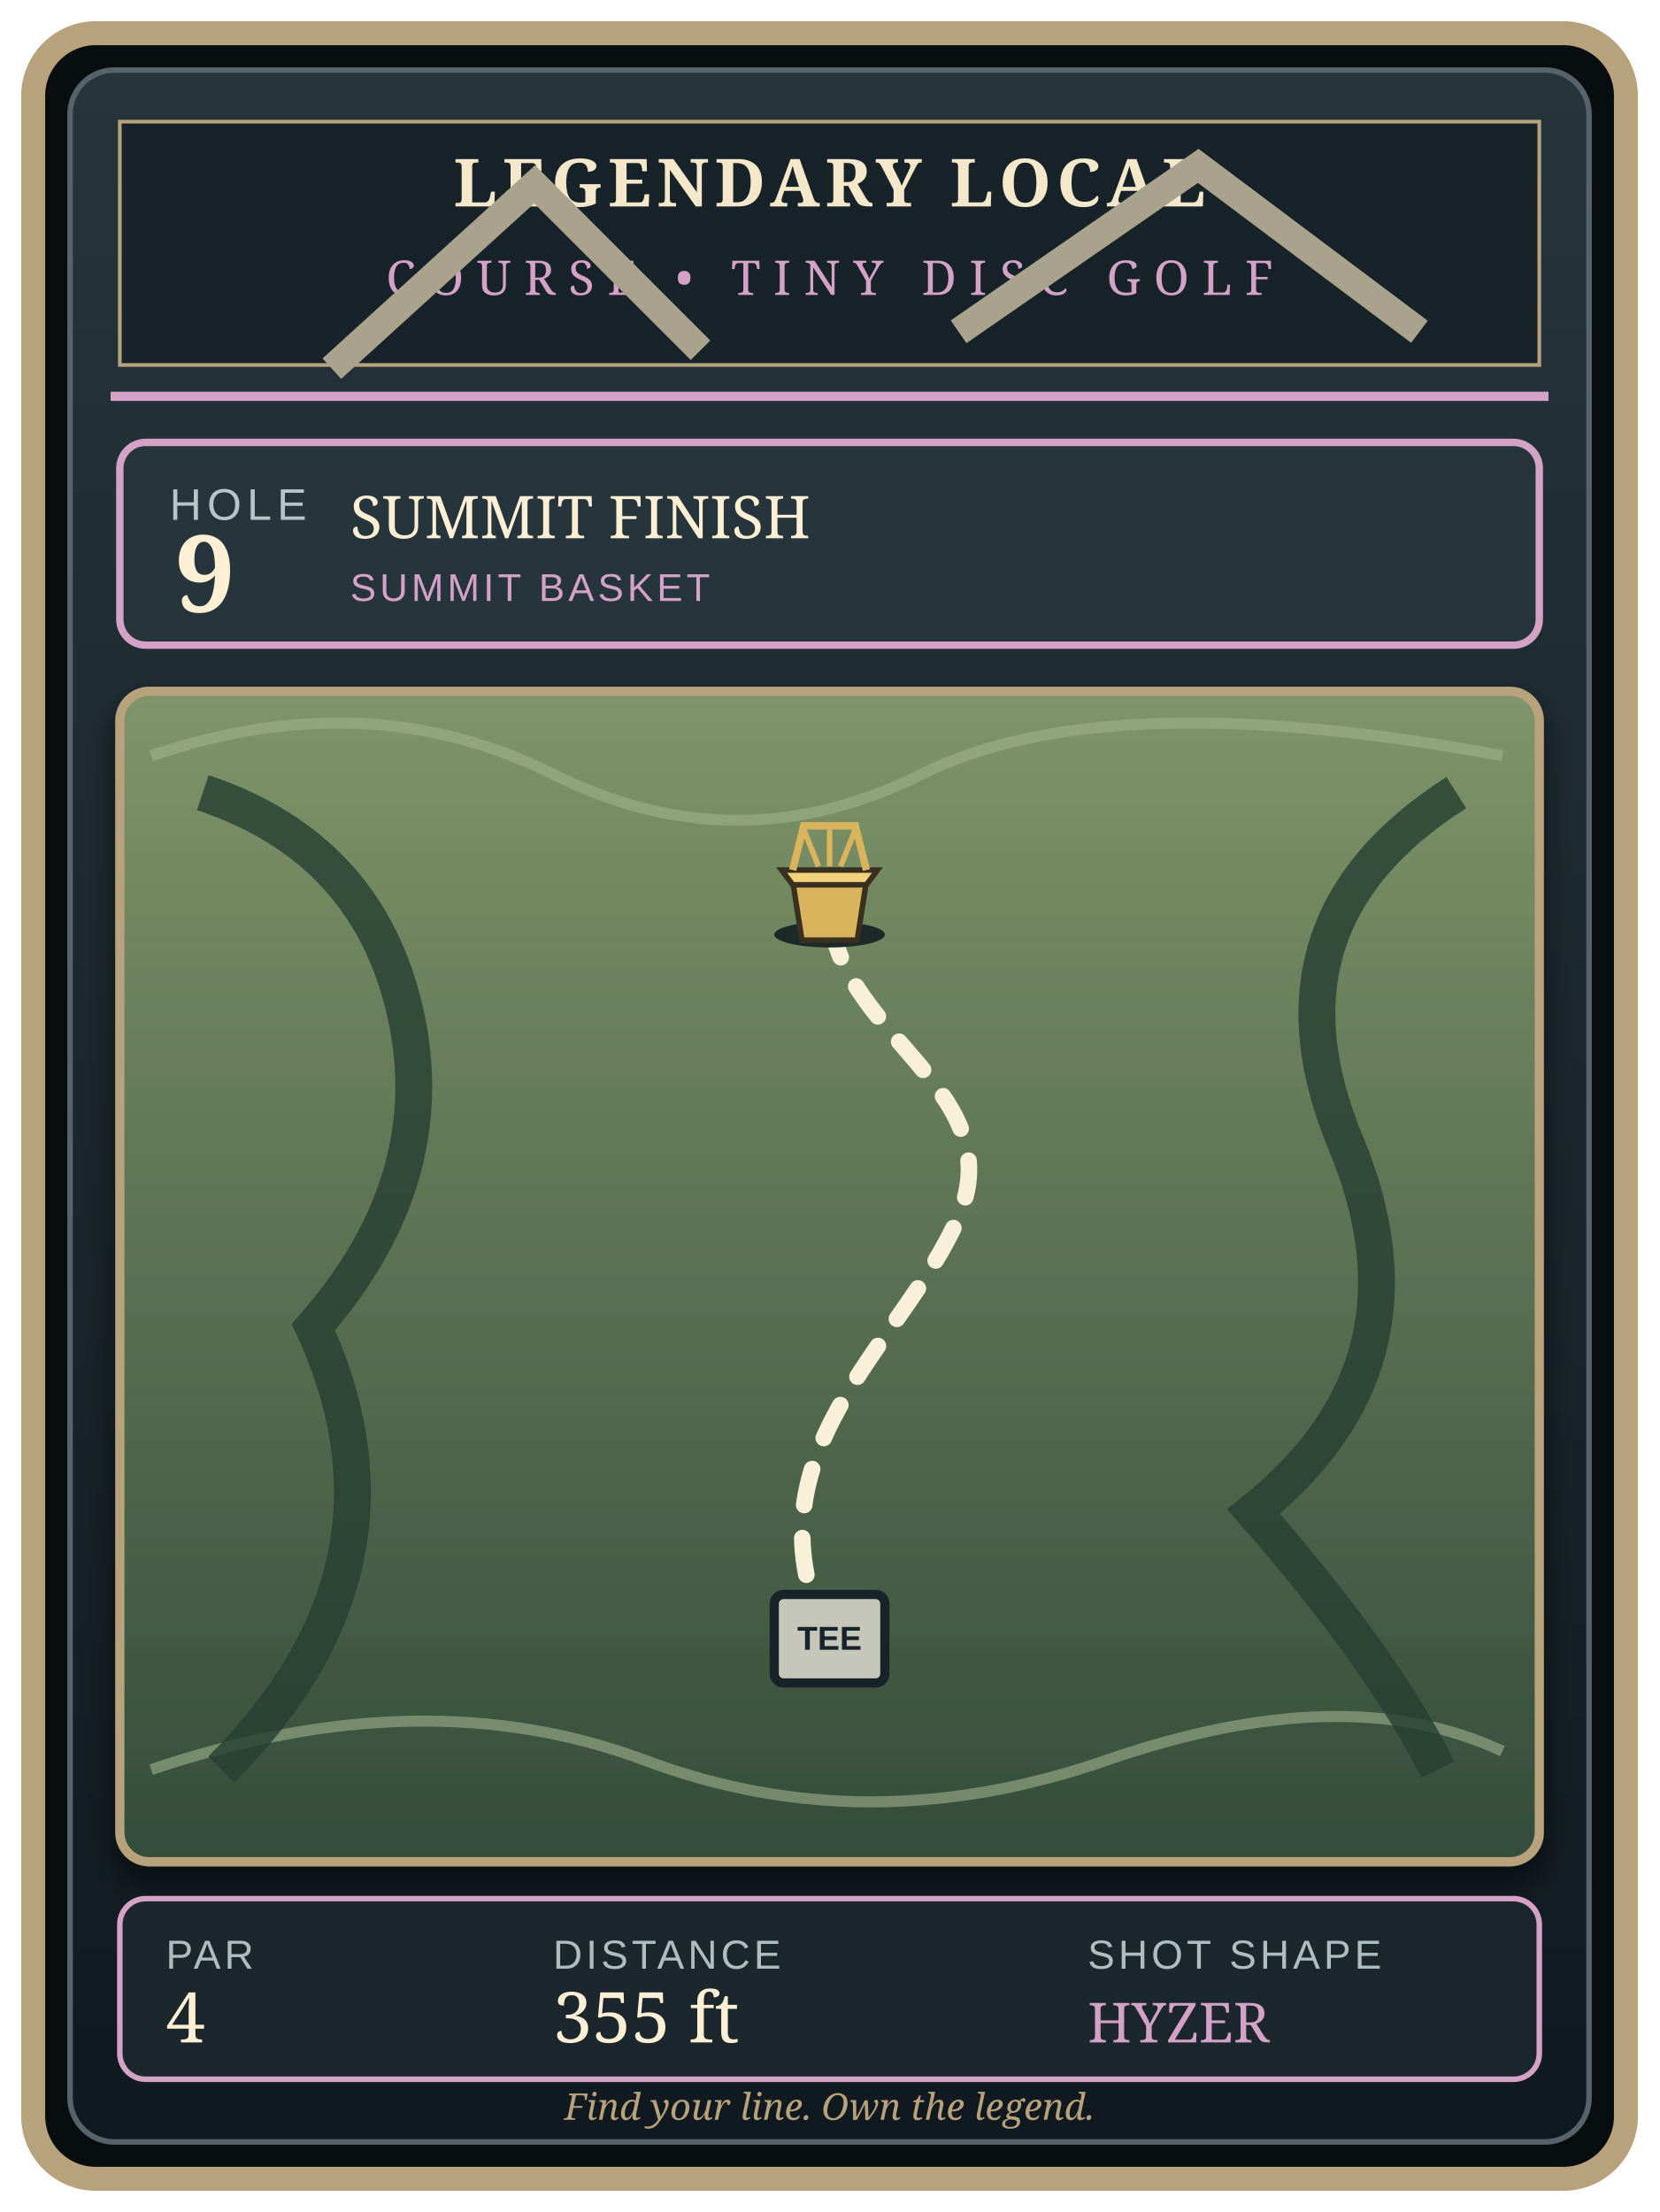
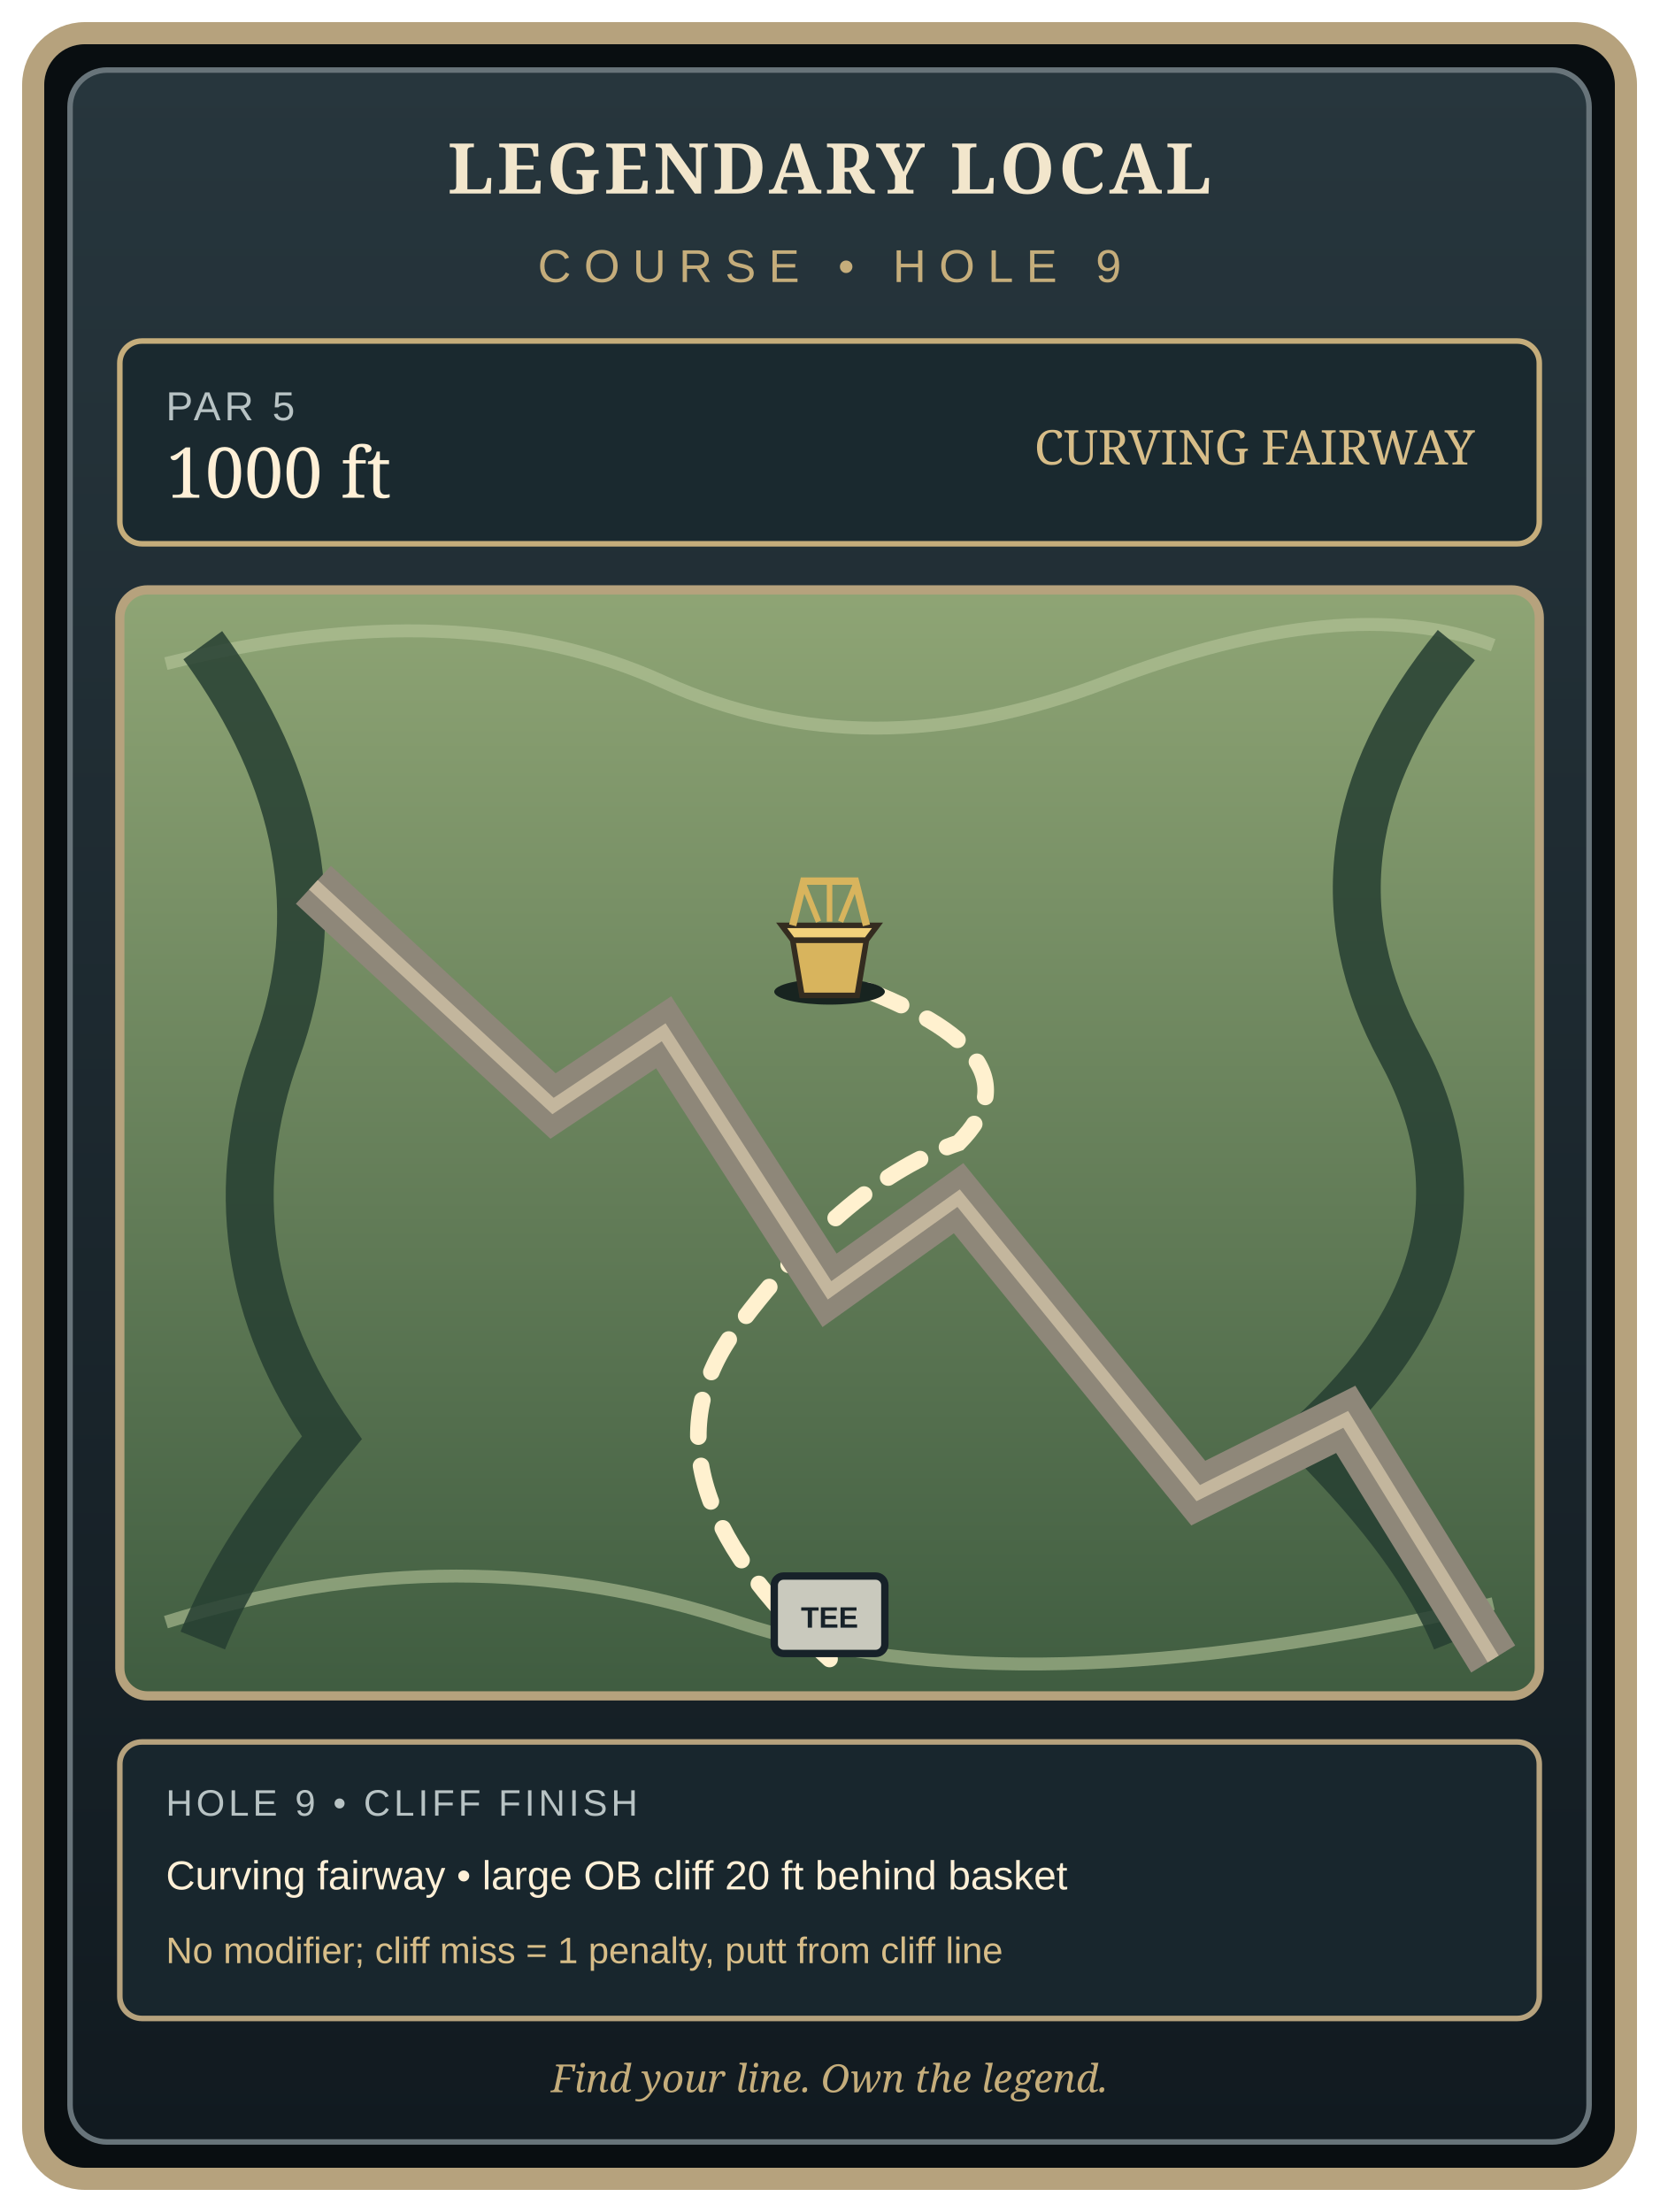
- <svg xmlns="http://www.w3.org/2000/svg" viewBox="0 0 900 1200" role="img" aria-label="Legendary Local Course Hole 9 tee sign">
+ <svg xmlns="http://www.w3.org/2000/svg" viewBox="0 0 900 1200">
  <defs>
    <linearGradient id="bg" x2="0" y2="1">
-       <stop stop-color="#26343b" />
-       <stop offset="1" stop-color="#10191f" />
+       <stop stop-color="#27363d" />
+       <stop offset="1" stop-color="#111a20" />
    </linearGradient>
-     <linearGradient id="map" x2="0" y2="1">
-       <stop stop-color="#7f9469" />
-       <stop offset="1" stop-color="#344d3b" />
+     <linearGradient id="fairway" x2="0" y2="1">
+       <stop stop-color="#8fa575" />
+       <stop offset="1" stop-color="#3f5c40" />
    </linearGradient>
-     <filter id="shadow">
-       <feDropShadow dx="0" dy="8" stdDeviation="8" flood-opacity=".55" />
-     </filter>
  </defs>
-   <rect x="18" y="18" width="864" height="1164" rx="34" fill="#080d10" stroke="#b7a27b" stroke-width="13" />
-   <rect x="38" y="38" width="824" height="1124" rx="24" fill="url(#bg)" stroke="#56636a" stroke-width="3" />
-   <path d="M60 215 H840" stroke="#d3a2c6" stroke-width="5" />
-   <path d="M65 66 H835 V198 H65Z" fill="#172229" stroke="#b7a27b" stroke-width="2" />
-   <text x="450" y="112" text-anchor="middle" font-family="Georgia,serif" font-size="36" font-weight="bold" fill="#f4e7ca" letter-spacing="3">LEGENDARY LOCAL</text>
-   <text x="450" y="160" text-anchor="middle" font-family="Georgia,serif" font-size="26" fill="#d3a2c6" letter-spacing="7">COURSE • TINY DISC GOLF</text>
-   <rect x="65" y="240" width="770" height="110" rx="14" fill="#26343b" stroke="#d3a2c6" stroke-width="4" />
-   <text x="92" y="282" font-family="Arial,sans-serif" font-size="24" fill="#b7c4c8" letter-spacing="3">HOLE</text>
-   <text x="95" y="332" font-family="Georgia,serif" font-size="58" font-weight="bold" fill="#fff0d5">9</text>
-   <text x="190" y="292" font-family="Georgia,serif" font-size="32" fill="#fff0d5">SUMMIT FINISH</text>
-   <text x="190" y="326" font-family="Arial,sans-serif" font-size="21" fill="#d3a2c6" letter-spacing="2">SUMMIT BASKET</text>
-   <rect x="65" y="375" width="770" height="635" rx="16" fill="url(#map)" stroke="#b7a27b" stroke-width="5" filter="url(#shadow)" />
-   <path d="M82 410 Q200 370 300 420 T500 420 T815 410 M82 960 Q230 910 350 955 T600 955 T815 950" fill="none" stroke="#9eb18a" stroke-width="6" opacity=".6" />
-   <path d="M180 200 L290 100 L380 190 M520 180 L650 90 L770 180" fill="none" stroke="#a9a28c" stroke-width="15" />
-   <path d="M110 430 Q200 460 220 550 T170 720 Q230 850 120 960 M790 430 Q680 500 730 620 T680 820 Q750 900 780 960" fill="none" stroke="#263f32" stroke-width="20" opacity=".8" />
-   <path d="M450 890 C400 790 490 730 520 660 S450 560 450 490" fill="none" stroke="#f8f0d9" stroke-width="9" stroke-dasharray="20 18" stroke-linecap="round" />
-   <rect x="420" y="865" width="60" height="48" rx="5" fill="#c5c7bb" stroke="#172229" stroke-width="5" />
-   <text x="450" y="895" text-anchor="middle" font-family="Arial" font-size="18" font-weight="bold" fill="#172229">TEE</text>
-   <g transform="translate(450 480)">
-     <ellipse cx="0" cy="27" rx="30" ry="7" fill="#1c2926" />
-     <path d="M-20 -2 H20 L15 30 H-15Z" fill="#d9b45d" stroke="#3a3020" stroke-width="3" />
-     <path d="M-26 -8 H26 L20 0 H-20Z" fill="#f2d17b" stroke="#3a3020" stroke-width="3" />
-     <path d="M-20 -8 L-14 -32 H14 L20 -8" fill="none" stroke="#d9b45d" stroke-width="4" />
-     <path d="M-14 -30 L-6 -10 M0 -30 L0 -10 M14 -30 L6 -10" stroke="#d9b45d" stroke-width="3" />
+   <rect x="18" y="18" width="864" height="1164" rx="28" fill="#090e11" stroke="#b6a27d" stroke-width="12" />
+   <rect x="38" y="38" width="824" height="1124" rx="20" fill="url(#bg)" stroke="#68747a" stroke-width="3" />
+   <text x="450" y="105" text-anchor="middle" font-family="Georgia,serif" font-size="38" font-weight="bold" fill="#f2e6cc" letter-spacing="2">LEGENDARY LOCAL</text>
+   <text x="450" y="153" text-anchor="middle" font-family="Arial,sans-serif" font-size="25" fill="#c5ad7b" letter-spacing="7">COURSE • HOLE 9</text>
+   <rect x="65" y="185" width="770" height="110" rx="12" fill="#1a292f" stroke="#c5ad7b" stroke-width="3" />
+   <text x="90" y="228" font-family="Arial,sans-serif" font-size="22" fill="#b8c3c4" letter-spacing="2">PAR 5</text>
+   <text x="90" y="270" font-family="Georgia,serif" font-size="38" fill="#fff0d7">1000 ft</text>
+   <text x="800" y="252" text-anchor="end" font-family="Georgia,serif" font-size="26" fill="#d7bd88">CURVING FAIRWAY</text>
+   <rect x="65" y="320" width="770" height="600" rx="15" fill="url(#fairway)" stroke="#b6a27d" stroke-width="5" />
+   <path d="M90 360 Q250 320 360 370 T600 370 T810 350 M90 880 Q250 830 400 880 T810 870" fill="none" stroke="#b5c59a" stroke-width="7" opacity=".6" />
+   <path d="M110 350 Q190 460 150 570 T180 780 Q130 840 110 890 M790 350 Q700 460 760 570 T710 780 Q770 840 790 890" fill="none" stroke="#263e31" stroke-width="26" opacity=".85" />
+   <path d="M450 900 Q340 800 400 720 T520 620 Q570 570 450 530" fill="none" stroke="#fff1cf" stroke-width="9" stroke-dasharray="20 16" stroke-linecap="round" />
+   <path d="M170 480 L300 600 L360 560 L450 700 L520 650 L650 810 L730 770 L810 900" fill="none" stroke="#8e8779" stroke-width="28" />
+   <path d="M170 480 L300 600 L360 560 L450 700 L520 650 L650 810 L730 770 L810 900" fill="none" stroke="#c3b69d" stroke-width="7" />
+   <rect x="420" y="855" width="60" height="42" rx="5" fill="#c9c9bd" stroke="#172229" stroke-width="4" />
+   <text x="450" y="883" text-anchor="middle" font-family="Arial" font-size="16" font-weight="bold" fill="#172229">TEE</text>
+   <g transform="translate(450 510)">
+     <ellipse cx="0" cy="28" rx="30" ry="7" fill="#182420" />
+     <path d="M-20 0 H20 L15 30 H-15Z" fill="#d8b45d" stroke="#342c20" stroke-width="3" />
+     <path d="M-26 -8 H26 L20 0 H-20Z" fill="#f2d17b" stroke="#342c20" stroke-width="3" />
+     <path d="M-20 -8 L-14 -32 H14 L20 -8" fill="none" stroke="#d8b45d" stroke-width="4" />
+     <path d="M-14 -30 L-6 -10 M0 -30 L0 -10 M14 -30 L6 -10" stroke="#d8b45d" stroke-width="3" />
  </g>
-   <rect x="65" y="1030" width="770" height="98" rx="14" fill="#1b272d" stroke="#d3a2c6" stroke-width="3" />
-   <text x="90" y="1068" font-family="Arial,sans-serif" font-size="22" fill="#aebdc0" letter-spacing="2">PAR</text>
-   <text x="90" y="1108" font-family="Georgia,serif" font-size="38" fill="#fff0d5">4</text>
-   <text x="300" y="1068" font-family="Arial,sans-serif" font-size="22" fill="#aebdc0" letter-spacing="2">DISTANCE</text>
-   <text x="300" y="1108" font-family="Georgia,serif" font-size="38" fill="#fff0d5">355 ft</text>
-   <text x="590" y="1068" font-family="Arial,sans-serif" font-size="22" fill="#aebdc0" letter-spacing="2">SHOT SHAPE</text>
-   <text x="590" y="1108" font-family="Georgia,serif" font-size="30" fill="#d3a2c6">HYZER</text>
-   <text x="450" y="1150" text-anchor="middle" font-family="Georgia,serif" font-size="20" font-style="italic" fill="#b7a27b">Find your line. Own the legend.</text>
+   <rect x="65" y="945" width="770" height="150" rx="12" fill="#18262d" stroke="#b6a27d" stroke-width="3" />
+   <text x="90" y="985" font-family="Arial,sans-serif" font-size="20" fill="#b8c3c4" letter-spacing="2">HOLE 9 • CLIFF FINISH</text>
+   <text x="90" y="1025" font-family="Arial,sans-serif" font-size="22" fill="#fff0d7">Curving fairway • large OB cliff 20 ft behind basket</text>
+   <text x="90" y="1065" font-family="Arial,sans-serif" font-size="20" fill="#d7bd88">No modifier; cliff miss = 1 penalty, putt from cliff line</text>
+   <text x="450" y="1135" text-anchor="middle" font-family="Georgia,serif" font-size="21" font-style="italic" fill="#c5ad7b">Find your line. Own the legend.</text>
</svg>
